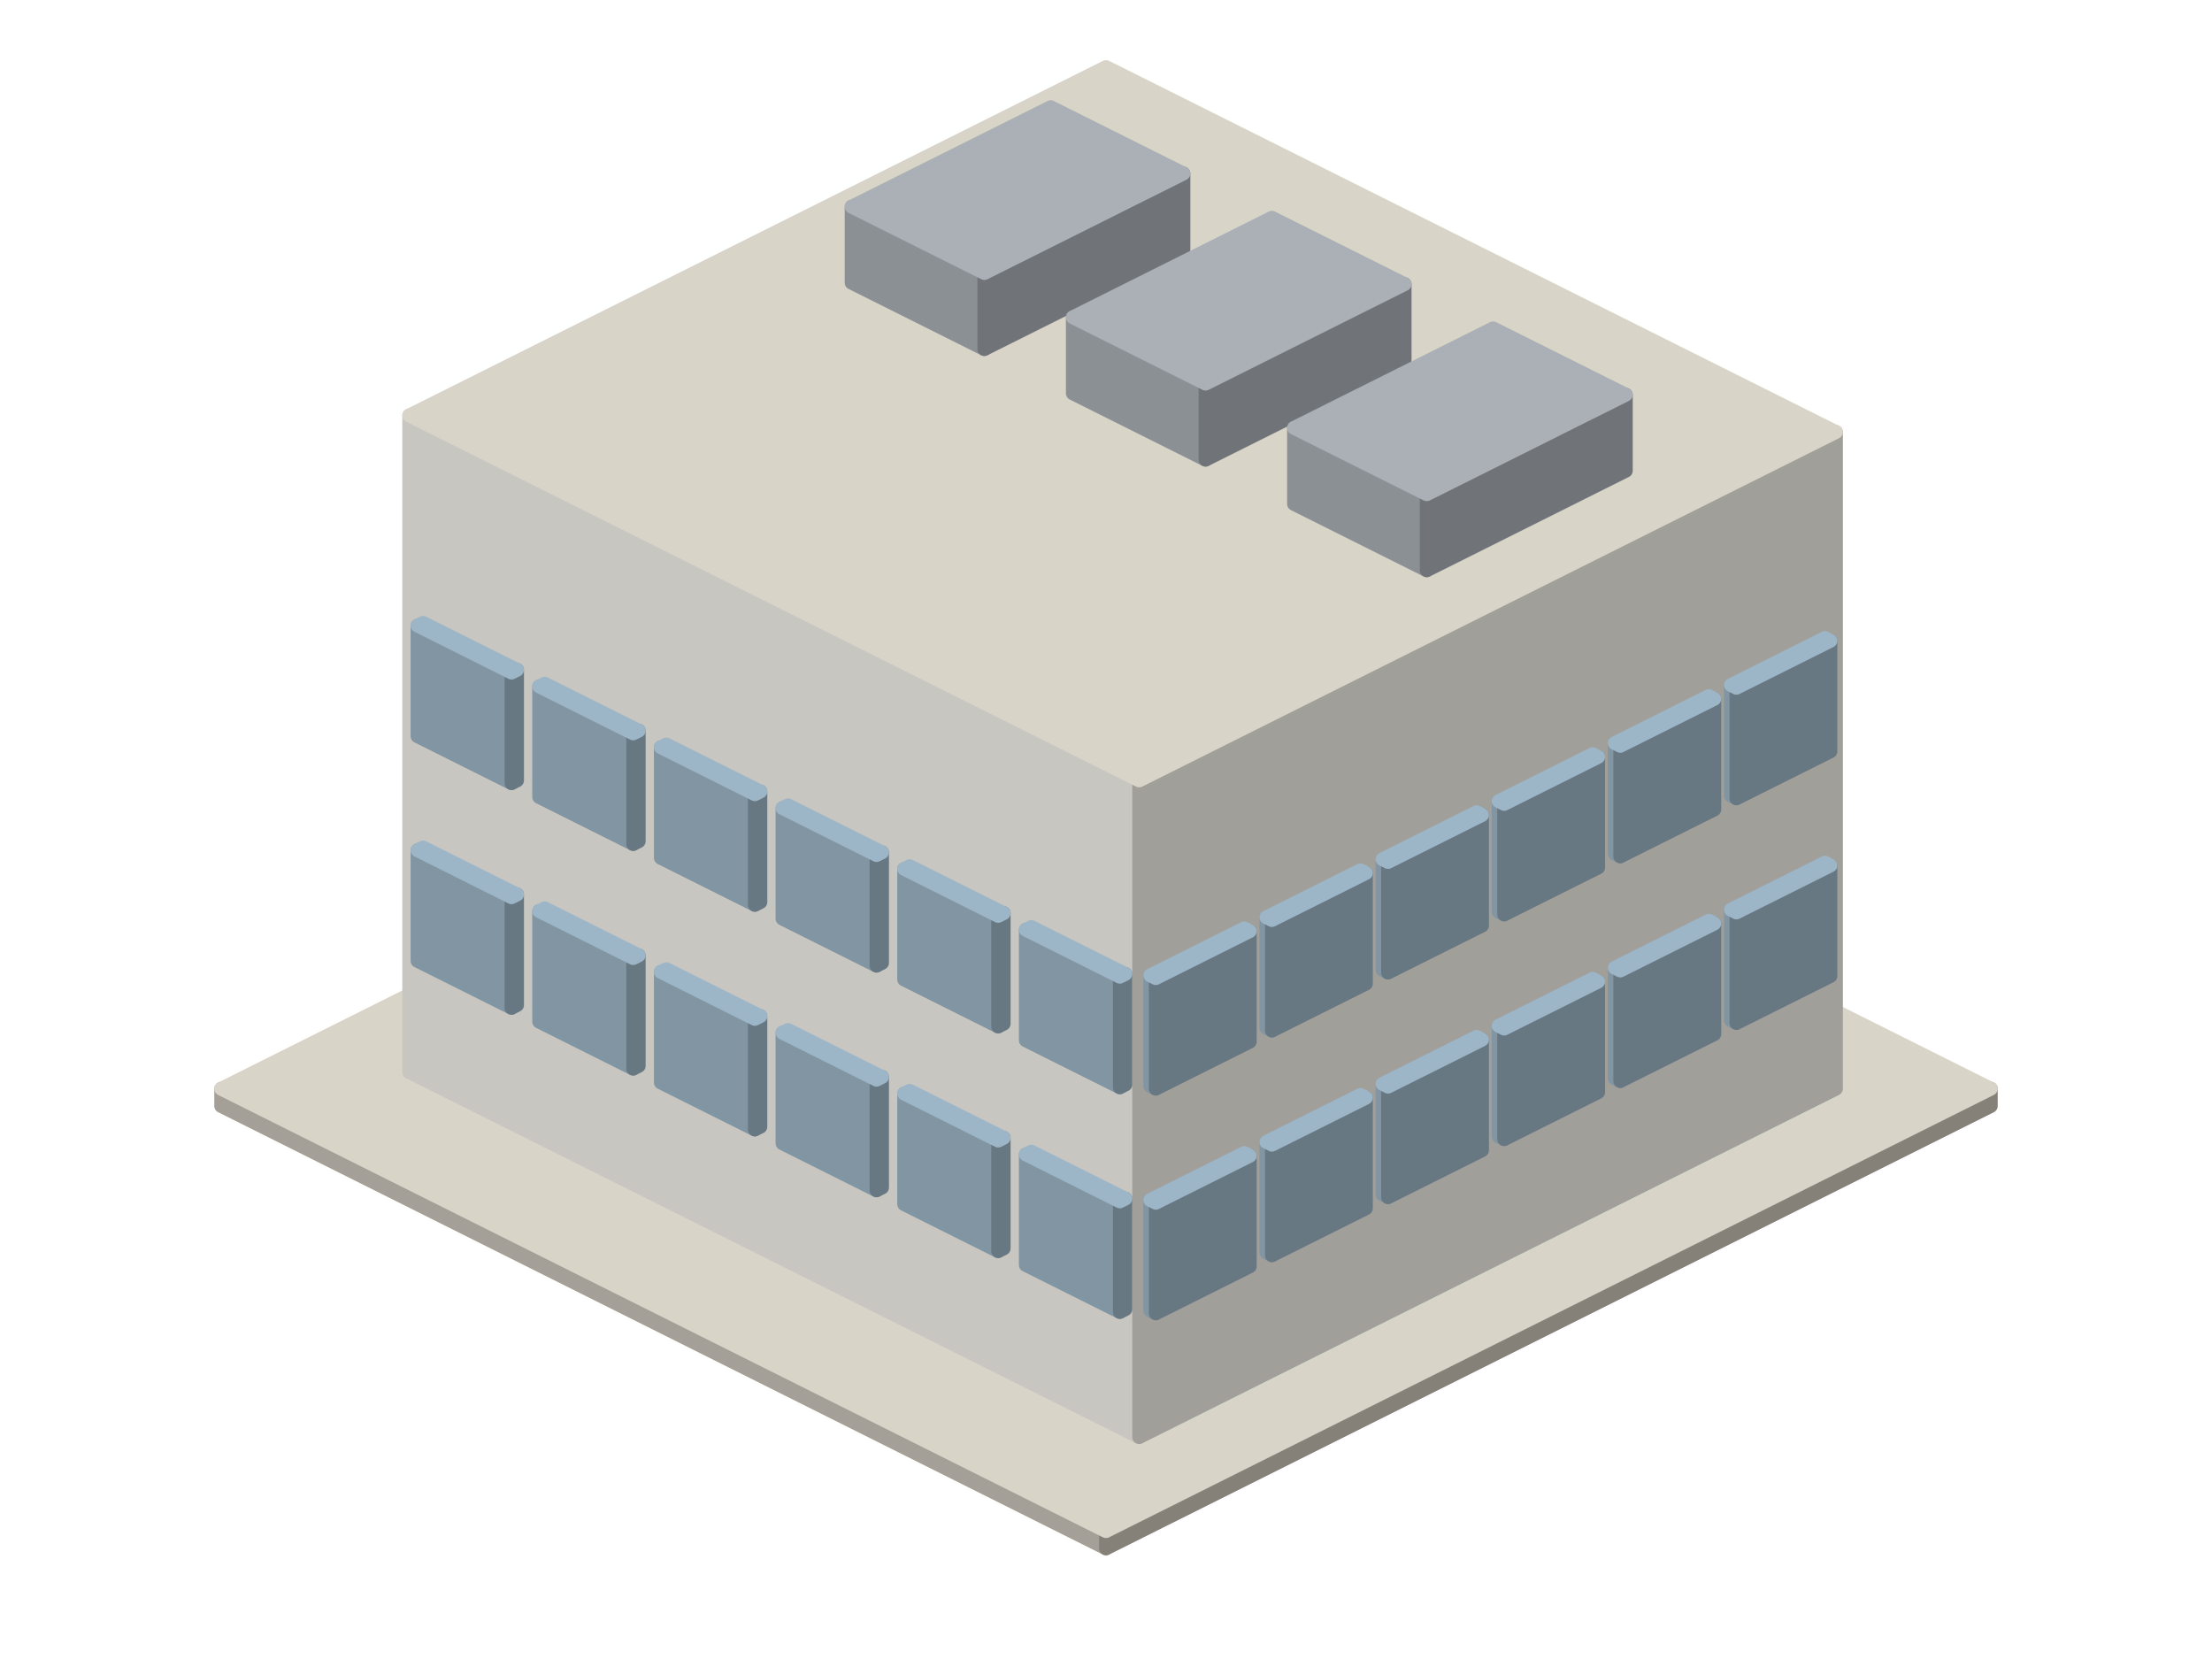
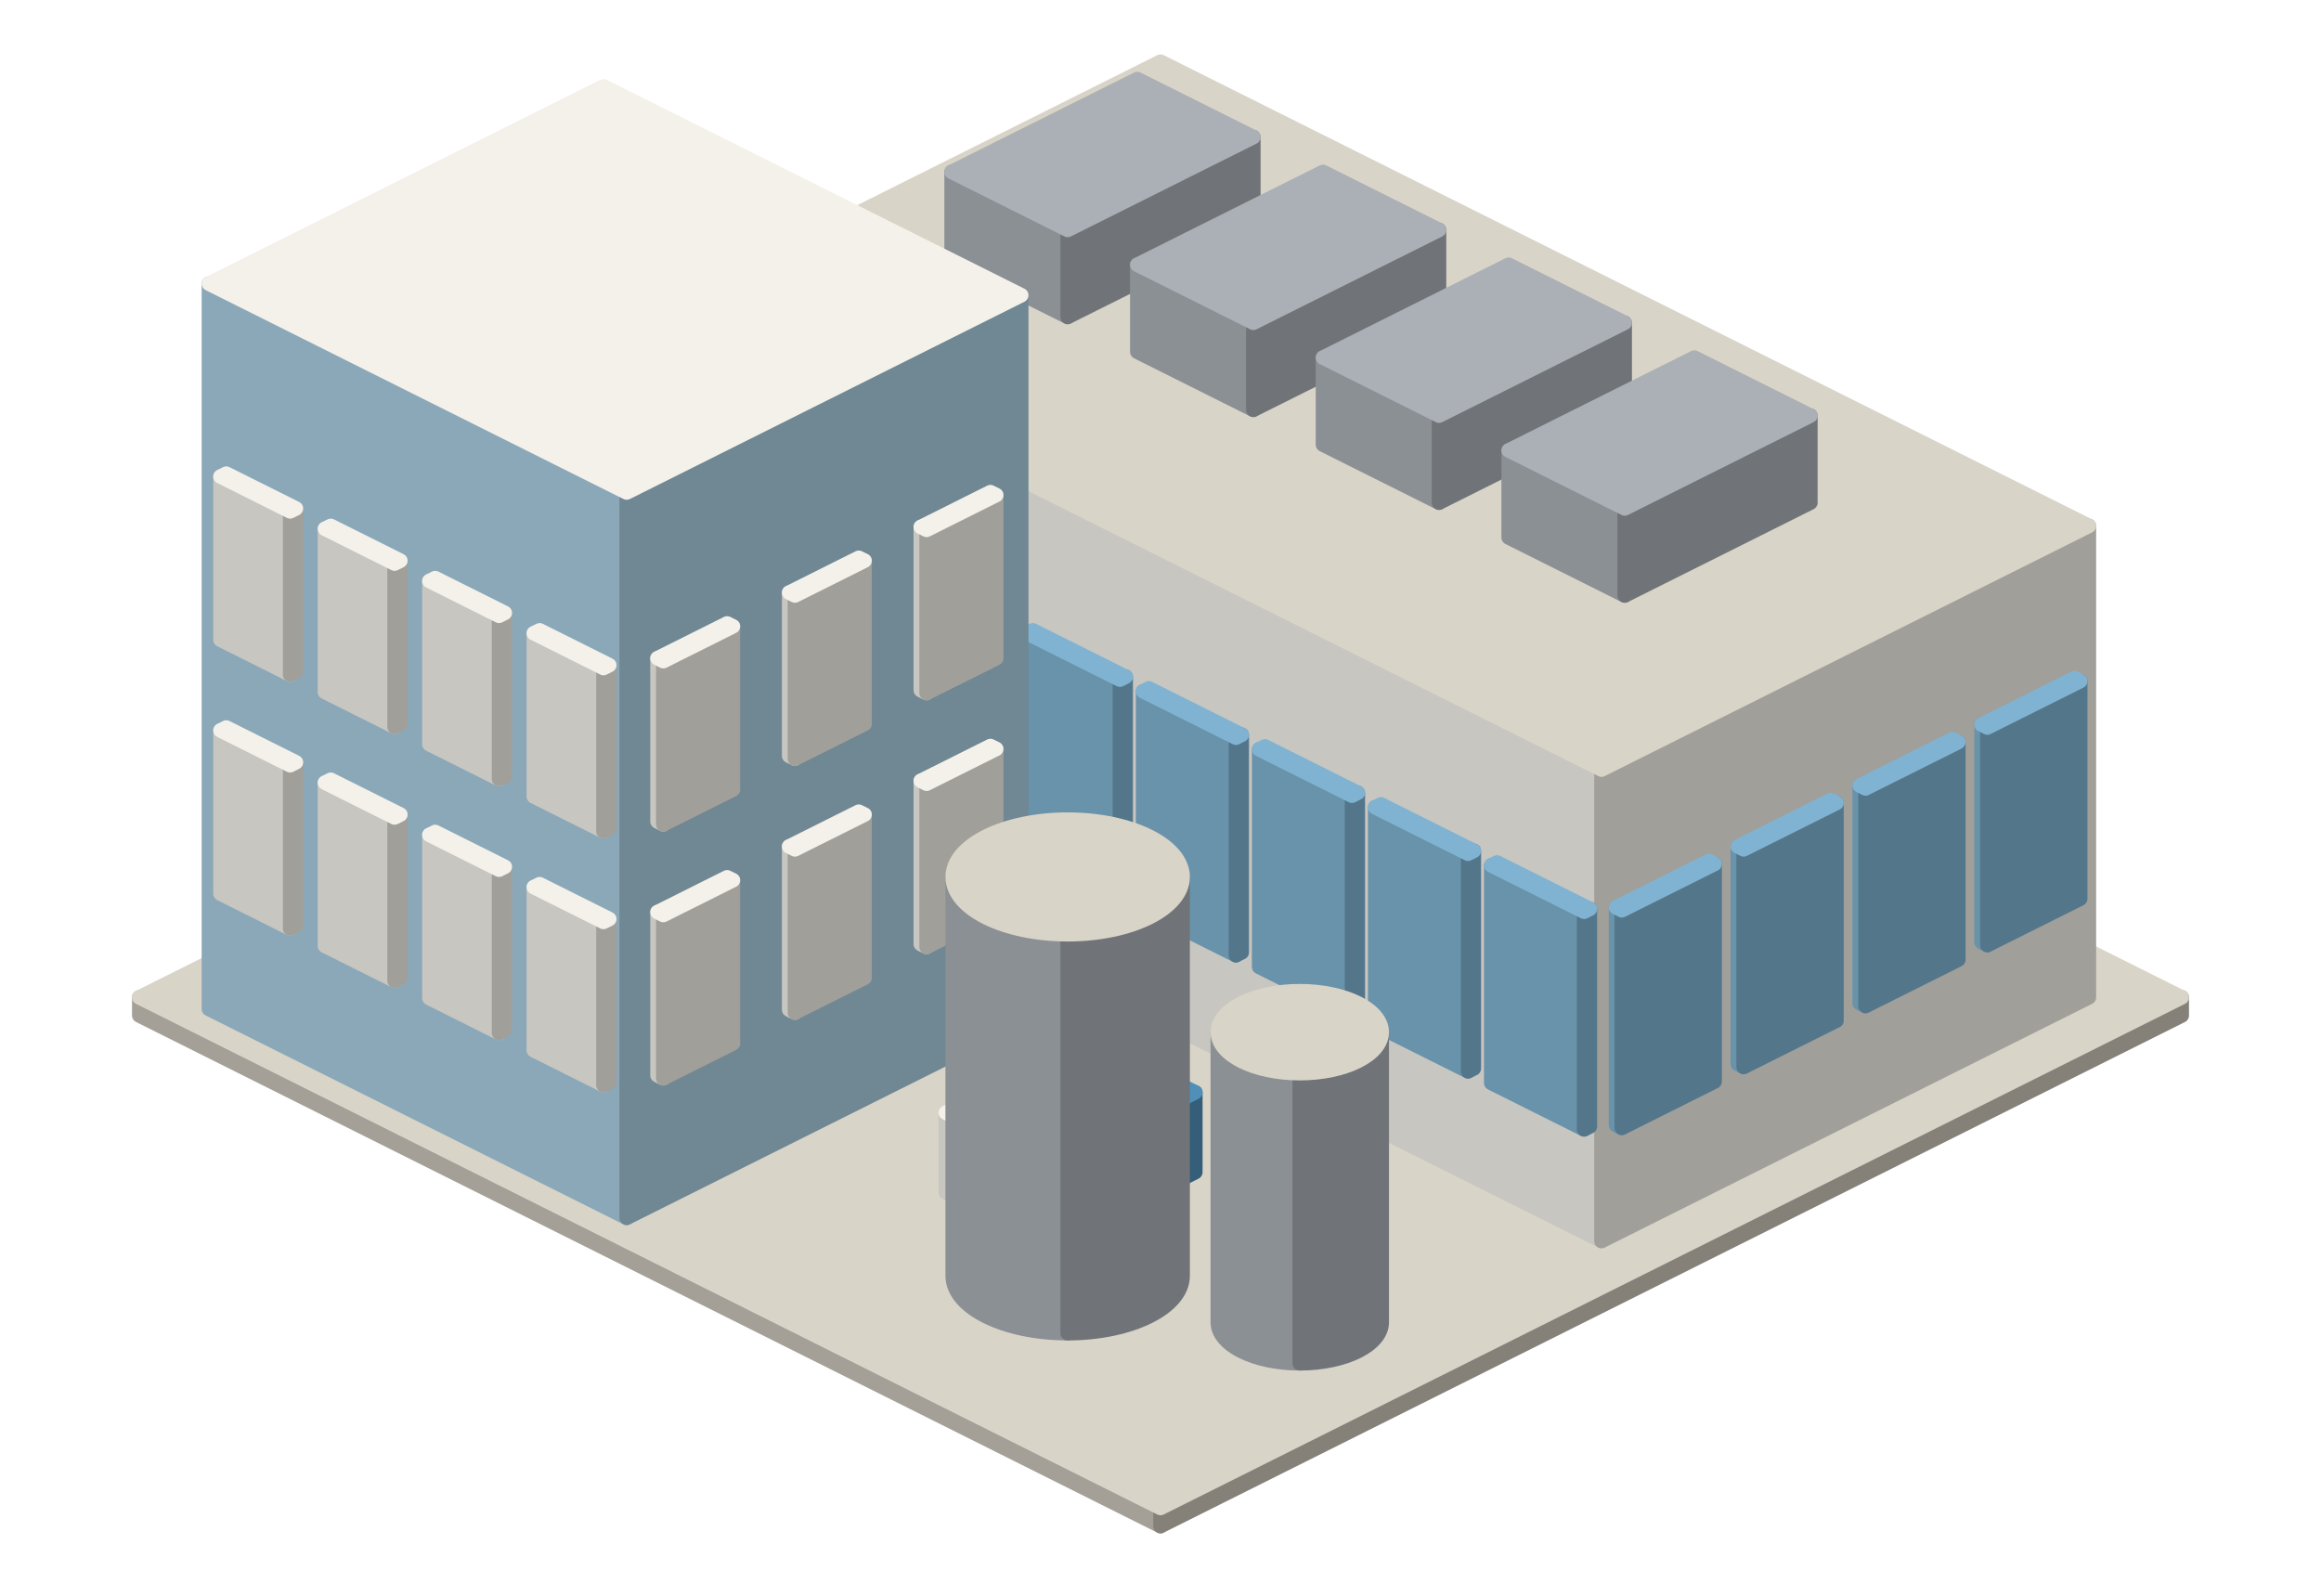
- <svg xmlns="http://www.w3.org/2000/svg" width="64" height="48" viewBox="0 0 64 48">
-   <g transform="translate(0 16)" stroke-linejoin="round" stroke-width="0.4">
-     <polygon points="6.40,16.00 32.00,28.80 32.00,28.30 6.40,15.50" fill="#a5a097" stroke="#a5a097" />
-     <polygon points="57.60,16.00 32.00,28.80 32.00,28.30 57.60,15.50" fill="#858179" stroke="#858179" />
-     <polygon points="32.00,2.70 57.60,15.50 32.00,28.30 6.40,15.50" fill="#d9d4c8" stroke="#d9d4c8" />
-     <polygon points="11.84,15.02 32.96,25.58 32.96,6.58 11.84,-3.98" fill="#c8c6c0" stroke="#c8c6c0" />
-     <polygon points="53.12,15.50 32.96,25.58 32.96,6.58 53.12,-3.50" fill="#a19f9a" stroke="#a19f9a" />
-     <polygon points="32.00,-14.06 53.12,-3.50 32.96,6.58 11.84,-3.98" fill="#d9d4c8" stroke="#d9d4c8" />
-     <polygon points="24.64,-7.82 28.48,-5.90 28.48,-8.10 24.64,-10.02" fill="#8b9095" stroke="#8b9095" />
-     <polygon points="34.24,-8.78 28.48,-5.90 28.48,-8.10 34.24,-10.98" fill="#707478" stroke="#707478" />
-     <polygon points="30.40,-12.90 34.24,-10.98 28.48,-8.10 24.64,-10.02" fill="#aab0b6" stroke="#aab0b6" />
-     <polygon points="31.04,-4.62 34.88,-2.70 34.88,-4.90 31.04,-6.82" fill="#8b9095" stroke="#8b9095" />
-     <polygon points="40.64,-5.58 34.88,-2.70 34.88,-4.90 40.64,-7.78" fill="#707478" stroke="#707478" />
-     <polygon points="36.80,-9.70 40.64,-7.78 34.88,-4.90 31.04,-6.82" fill="#aab0b6" stroke="#aab0b6" />
-     <polygon points="12.08,11.80 14.80,13.16 14.80,9.96 12.08,8.60" fill="#8195a3" stroke="#8195a3" />
-     <polygon points="14.96,13.08 14.80,13.16 14.80,9.96 14.96,9.88" fill="#687883" stroke="#687883" />
-     <polygon points="12.24,8.52 14.96,9.88 14.80,9.96 12.08,8.60" fill="#9db6c7" stroke="#9db6c7" />
-     <polygon points="12.08,5.30 14.80,6.66 14.80,3.46 12.08,2.10" fill="#8195a3" stroke="#8195a3" />
-     <polygon points="14.96,6.58 14.80,6.66 14.80,3.46 14.96,3.38" fill="#687883" stroke="#687883" />
-     <polygon points="12.24,2.02 14.96,3.38 14.80,3.46 12.08,2.10" fill="#9db6c7" stroke="#9db6c7" />
-     <polygon points="50.08,13.52 50.24,13.60 50.24,10.40 50.08,10.32" fill="#8195a3" stroke="#8195a3" />
-     <polygon points="52.96,12.24 50.24,13.60 50.24,10.40 52.96,9.04" fill="#687883" stroke="#687883" />
-     <polygon points="52.80,8.96 52.96,9.04 50.24,10.40 50.08,10.32" fill="#9db6c7" stroke="#9db6c7" />
-     <polygon points="50.08,7.02 50.24,7.10 50.24,3.90 50.08,3.82" fill="#8195a3" stroke="#8195a3" />
-     <polygon points="52.96,5.74 50.24,7.10 50.24,3.90 52.96,2.54" fill="#687883" stroke="#687883" />
-     <polygon points="52.80,2.46 52.96,2.54 50.24,3.90 50.08,3.82" fill="#9db6c7" stroke="#9db6c7" />
-     <polygon points="37.44,-1.42 41.28,0.50 41.28,-1.70 37.44,-3.62" fill="#8b9095" stroke="#8b9095" />
-     <polygon points="47.04,-2.38 41.28,0.50 41.28,-1.70 47.04,-4.58" fill="#707478" stroke="#707478" />
-     <polygon points="43.20,-6.50 47.04,-4.58 41.28,-1.70 37.44,-3.62" fill="#aab0b6" stroke="#aab0b6" />
-     <polygon points="15.60,13.56 18.32,14.92 18.32,11.72 15.60,10.36" fill="#8195a3" stroke="#8195a3" />
-     <polygon points="18.48,14.84 18.32,14.92 18.32,11.72 18.48,11.64" fill="#687883" stroke="#687883" />
-     <polygon points="15.76,10.28 18.48,11.64 18.32,11.72 15.60,10.36" fill="#9db6c7" stroke="#9db6c7" />
-     <polygon points="15.60,7.06 18.32,8.42 18.32,5.22 15.60,3.86" fill="#8195a3" stroke="#8195a3" />
-     <polygon points="18.48,8.34 18.32,8.42 18.32,5.22 18.48,5.14" fill="#687883" stroke="#687883" />
-     <polygon points="15.76,3.78 18.48,5.14 18.32,5.22 15.60,3.86" fill="#9db6c7" stroke="#9db6c7" />
-     <polygon points="46.72,15.20 46.88,15.28 46.88,12.08 46.72,12.00" fill="#8195a3" stroke="#8195a3" />
-     <polygon points="49.60,13.92 46.88,15.28 46.88,12.08 49.60,10.72" fill="#687883" stroke="#687883" />
-     <polygon points="49.44,10.64 49.60,10.72 46.88,12.08 46.72,12.00" fill="#9db6c7" stroke="#9db6c7" />
-     <polygon points="46.72,8.70 46.88,8.78 46.88,5.58 46.72,5.50" fill="#8195a3" stroke="#8195a3" />
-     <polygon points="49.60,7.42 46.88,8.78 46.88,5.58 49.60,4.22" fill="#687883" stroke="#687883" />
-     <polygon points="49.44,4.14 49.60,4.22 46.88,5.58 46.72,5.50" fill="#9db6c7" stroke="#9db6c7" />
-     <polygon points="19.12,15.32 21.84,16.68 21.84,13.48 19.12,12.12" fill="#8195a3" stroke="#8195a3" />
-     <polygon points="22.00,16.60 21.84,16.68 21.84,13.48 22.00,13.40" fill="#687883" stroke="#687883" />
-     <polygon points="19.28,12.04 22.00,13.40 21.84,13.48 19.12,12.12" fill="#9db6c7" stroke="#9db6c7" />
-     <polygon points="19.12,8.82 21.84,10.18 21.84,6.98 19.12,5.62" fill="#8195a3" stroke="#8195a3" />
-     <polygon points="22.00,10.10 21.84,10.18 21.84,6.98 22.00,6.90" fill="#687883" stroke="#687883" />
-     <polygon points="19.28,5.54 22.00,6.90 21.84,6.98 19.12,5.62" fill="#9db6c7" stroke="#9db6c7" />
-     <polygon points="43.36,16.88 43.52,16.96 43.52,13.76 43.36,13.68" fill="#8195a3" stroke="#8195a3" />
-     <polygon points="46.24,15.60 43.52,16.96 43.52,13.76 46.24,12.40" fill="#687883" stroke="#687883" />
-     <polygon points="46.08,12.32 46.24,12.40 43.52,13.76 43.36,13.68" fill="#9db6c7" stroke="#9db6c7" />
-     <polygon points="43.36,10.38 43.52,10.46 43.52,7.26 43.36,7.18" fill="#8195a3" stroke="#8195a3" />
-     <polygon points="46.24,9.10 43.52,10.46 43.52,7.26 46.24,5.90" fill="#687883" stroke="#687883" />
-     <polygon points="46.08,5.82 46.24,5.90 43.52,7.26 43.36,7.18" fill="#9db6c7" stroke="#9db6c7" />
-     <polygon points="22.64,17.08 25.36,18.44 25.36,15.24 22.64,13.88" fill="#8195a3" stroke="#8195a3" />
-     <polygon points="25.52,18.36 25.36,18.44 25.36,15.24 25.52,15.16" fill="#687883" stroke="#687883" />
-     <polygon points="22.80,13.80 25.52,15.16 25.36,15.24 22.64,13.88" fill="#9db6c7" stroke="#9db6c7" />
-     <polygon points="22.64,10.58 25.36,11.94 25.36,8.74 22.64,7.38" fill="#8195a3" stroke="#8195a3" />
-     <polygon points="25.52,11.86 25.36,11.94 25.36,8.74 25.52,8.66" fill="#687883" stroke="#687883" />
-     <polygon points="22.80,7.30 25.52,8.66 25.36,8.74 22.64,7.38" fill="#9db6c7" stroke="#9db6c7" />
-     <polygon points="40.00,18.56 40.16,18.64 40.16,15.44 40.00,15.36" fill="#8195a3" stroke="#8195a3" />
-     <polygon points="42.88,17.28 40.16,18.64 40.16,15.44 42.88,14.08" fill="#687883" stroke="#687883" />
-     <polygon points="42.72,14.00 42.88,14.08 40.16,15.44 40.00,15.36" fill="#9db6c7" stroke="#9db6c7" />
-     <polygon points="40.00,12.06 40.16,12.14 40.16,8.94 40.00,8.86" fill="#8195a3" stroke="#8195a3" />
-     <polygon points="42.88,10.78 40.16,12.14 40.16,8.94 42.88,7.58" fill="#687883" stroke="#687883" />
-     <polygon points="42.72,7.50 42.88,7.58 40.16,8.94 40.00,8.86" fill="#9db6c7" stroke="#9db6c7" />
-     <polygon points="26.16,18.84 28.88,20.20 28.88,17.00 26.16,15.64" fill="#8195a3" stroke="#8195a3" />
-     <polygon points="29.04,20.12 28.88,20.20 28.88,17.00 29.04,16.92" fill="#687883" stroke="#687883" />
-     <polygon points="26.32,15.56 29.04,16.92 28.88,17.00 26.16,15.64" fill="#9db6c7" stroke="#9db6c7" />
-     <polygon points="26.16,12.34 28.88,13.70 28.88,10.50 26.16,9.14" fill="#8195a3" stroke="#8195a3" />
-     <polygon points="29.04,13.62 28.88,13.70 28.88,10.50 29.04,10.42" fill="#687883" stroke="#687883" />
-     <polygon points="26.32,9.06 29.04,10.42 28.88,10.50 26.16,9.14" fill="#9db6c7" stroke="#9db6c7" />
-     <polygon points="36.64,20.24 36.80,20.32 36.80,17.12 36.64,17.04" fill="#8195a3" stroke="#8195a3" />
-     <polygon points="39.52,18.96 36.80,20.32 36.80,17.12 39.52,15.76" fill="#687883" stroke="#687883" />
-     <polygon points="39.36,15.68 39.52,15.76 36.80,17.12 36.64,17.04" fill="#9db6c7" stroke="#9db6c7" />
-     <polygon points="36.64,13.74 36.80,13.82 36.80,10.62 36.64,10.54" fill="#8195a3" stroke="#8195a3" />
-     <polygon points="39.52,12.46 36.80,13.82 36.80,10.62 39.52,9.26" fill="#687883" stroke="#687883" />
-     <polygon points="39.36,9.18 39.52,9.26 36.80,10.62 36.64,10.54" fill="#9db6c7" stroke="#9db6c7" />
-     <polygon points="29.68,20.60 32.40,21.96 32.40,18.76 29.68,17.40" fill="#8195a3" stroke="#8195a3" />
-     <polygon points="32.56,21.88 32.40,21.96 32.40,18.76 32.56,18.68" fill="#687883" stroke="#687883" />
-     <polygon points="29.84,17.32 32.56,18.68 32.40,18.76 29.68,17.40" fill="#9db6c7" stroke="#9db6c7" />
-     <polygon points="29.68,14.10 32.40,15.46 32.40,12.26 29.68,10.90" fill="#8195a3" stroke="#8195a3" />
-     <polygon points="32.56,15.38 32.40,15.46 32.40,12.26 32.56,12.18" fill="#687883" stroke="#687883" />
-     <polygon points="29.84,10.82 32.56,12.18 32.40,12.26 29.68,10.90" fill="#9db6c7" stroke="#9db6c7" />
-     <polygon points="33.28,21.92 33.44,22.00 33.44,18.80 33.28,18.72" fill="#8195a3" stroke="#8195a3" />
-     <polygon points="36.16,20.64 33.44,22.00 33.44,18.80 36.16,17.44" fill="#687883" stroke="#687883" />
-     <polygon points="36.00,17.36 36.16,17.44 33.44,18.80 33.28,18.72" fill="#9db6c7" stroke="#9db6c7" />
-     <polygon points="33.28,15.42 33.44,15.50 33.44,12.30 33.28,12.22" fill="#8195a3" stroke="#8195a3" />
-     <polygon points="36.16,14.14 33.44,15.50 33.44,12.30 36.16,10.94" fill="#687883" stroke="#687883" />
-     <polygon points="36.00,10.86 36.16,10.94 33.44,12.30 33.28,12.22" fill="#9db6c7" stroke="#9db6c7" />
+ <svg xmlns="http://www.w3.org/2000/svg" width="64" height="44" viewBox="0 0 64 44">
+   <g transform="translate(0 12)" stroke-linejoin="round" stroke-width="0.4">
+     <polygon points="3.84,16.00 32.00,30.08 32.00,29.58 3.84,15.50" fill="#a5a097" stroke="#a5a097" />
+     <polygon points="60.16,16.00 32.00,30.08 32.00,29.58 60.16,15.50" fill="#858179" stroke="#858179" />
+     <polygon points="32.00,1.42 60.16,15.50 32.00,29.58 3.84,15.50" fill="#d9d4c8" stroke="#d9d4c8" />
+     <polygon points="18.56,9.42 44.16,22.22 44.16,9.22 18.56,-3.58" fill="#c8c6c0" stroke="#c8c6c0" />
+     <polygon points="57.60,15.50 44.16,22.22 44.16,9.22 57.60,2.50" fill="#a19f9a" stroke="#a19f9a" />
+     <polygon points="32.00,-10.30 57.60,2.50 44.16,9.22 18.56,-3.58" fill="#d9d4c8" stroke="#d9d4c8" />
+     <polygon points="26.24,-4.86 29.44,-3.26 29.44,-5.66 26.24,-7.26" fill="#8b9095" stroke="#8b9095" />
+     <polygon points="34.56,-5.82 29.44,-3.26 29.44,-5.66 34.56,-8.22" fill="#707478" stroke="#707478" />
+     <polygon points="31.36,-9.82 34.56,-8.22 29.44,-5.66 26.24,-7.26" fill="#aab0b6" stroke="#aab0b6" />
+     <polygon points="31.36,-2.30 34.56,-0.70 34.56,-3.10 31.36,-4.70" fill="#8b9095" stroke="#8b9095" />
+     <polygon points="39.68,-3.26 34.56,-0.70 34.56,-3.10 39.68,-5.66" fill="#707478" stroke="#707478" />
+     <polygon points="36.48,-7.26 39.68,-5.66 34.56,-3.10 31.36,-4.70" fill="#aab0b6" stroke="#aab0b6" />
+     <polygon points="18.72,6.66 21.28,7.94 21.28,1.94 18.72,0.66" fill="#6893ab" stroke="#6893ab" />
+     <polygon points="21.44,7.86 21.28,7.94 21.28,1.94 21.44,1.86" fill="#54768a" stroke="#54768a" />
+     <polygon points="18.88,0.58 21.44,1.86 21.28,1.94 18.72,0.66" fill="#7fb3d1" stroke="#7fb3d1" />
+     <polygon points="21.92,8.26 24.48,9.54 24.48,3.54 21.92,2.26" fill="#6893ab" stroke="#6893ab" />
+     <polygon points="24.64,9.46 24.48,9.54 24.48,3.54 24.64,3.46" fill="#54768a" stroke="#54768a" />
+     <polygon points="22.08,2.18 24.64,3.46 24.48,3.54 21.92,2.26" fill="#7fb3d1" stroke="#7fb3d1" />
+     <polygon points="36.48,0.26 39.68,1.86 39.68,-0.54 36.48,-2.14" fill="#8b9095" stroke="#8b9095" />
+     <polygon points="44.80,-0.70 39.68,1.86 39.68,-0.54 44.80,-3.10" fill="#707478" stroke="#707478" />
+     <polygon points="41.60,-4.70 44.80,-3.10 39.68,-0.54 36.48,-2.14" fill="#aab0b6" stroke="#aab0b6" />
+     <polygon points="25.12,9.86 27.68,11.14 27.68,5.14 25.12,3.86" fill="#6893ab" stroke="#6893ab" />
+     <polygon points="27.84,11.06 27.68,11.14 27.68,5.14 27.84,5.06" fill="#54768a" stroke="#54768a" />
+     <polygon points="25.28,3.78 27.84,5.06 27.68,5.14 25.12,3.86" fill="#7fb3d1" stroke="#7fb3d1" />
+     <polygon points="28.32,11.46 30.88,12.74 30.88,6.74 28.32,5.46" fill="#6893ab" stroke="#6893ab" />
+     <polygon points="31.04,12.66 30.88,12.74 30.88,6.74 31.04,6.66" fill="#54768a" stroke="#54768a" />
+     <polygon points="28.48,5.38 31.04,6.66 30.88,6.74 28.32,5.46" fill="#7fb3d1" stroke="#7fb3d1" />
+     <polygon points="41.60,2.82 44.80,4.42 44.80,2.02 41.60,0.42" fill="#8b9095" stroke="#8b9095" />
+     <polygon points="49.92,1.86 44.80,4.42 44.80,2.02 49.92,-0.54" fill="#707478" stroke="#707478" />
+     <polygon points="46.72,-2.14 49.92,-0.54 44.80,2.02 41.60,0.42" fill="#aab0b6" stroke="#aab0b6" />
+     <polygon points="5.76,15.82 17.28,21.58 17.28,1.58 5.76,-4.18" fill="#8ba8b8" stroke="#8ba8b8" />
+     <polygon points="28.16,16.14 17.28,21.58 17.28,1.58 28.16,-3.86" fill="#708794" stroke="#708794" />
+     <polygon points="16.64,-9.62 28.16,-3.86 17.28,1.58 5.76,-4.18" fill="#f4f1ea" stroke="#f4f1ea" />
+     <polygon points="54.64,13.98 54.80,14.06 54.80,8.06 54.64,7.98" fill="#6893ab" stroke="#6893ab" />
+     <polygon points="57.36,12.78 54.80,14.06 54.80,8.06 57.36,6.78" fill="#54768a" stroke="#54768a" />
+     <polygon points="57.20,6.70 57.36,6.78 54.80,8.06 54.64,7.98" fill="#7fb3d1" stroke="#7fb3d1" />
+     <polygon points="6.08,12.64 8.00,13.60 8.00,9.10 6.08,8.14" fill="#c8c6c0" stroke="#c8c6c0" />
+     <polygon points="8.16,13.52 8.00,13.60 8.00,9.10 8.16,9.02" fill="#a19f9a" stroke="#a19f9a" />
+     <polygon points="6.24,8.06 8.16,9.02 8.00,9.10 6.08,8.14" fill="#f4f1ea" stroke="#f4f1ea" />
+     <polygon points="6.08,5.64 8.00,6.60 8.00,2.10 6.08,1.14" fill="#c8c6c0" stroke="#c8c6c0" />
+     <polygon points="8.16,6.52 8.00,6.60 8.00,2.10 8.16,2.02" fill="#a19f9a" stroke="#a19f9a" />
+     <polygon points="6.24,1.06 8.16,2.02 8.00,2.10 6.08,1.14" fill="#f4f1ea" stroke="#f4f1ea" />
+     <polygon points="31.52,13.06 34.08,14.34 34.08,8.34 31.52,7.06" fill="#6893ab" stroke="#6893ab" />
+     <polygon points="34.24,14.26 34.08,14.34 34.08,8.34 34.24,8.26" fill="#54768a" stroke="#54768a" />
+     <polygon points="31.68,6.98 34.24,8.26 34.08,8.34 31.52,7.06" fill="#7fb3d1" stroke="#7fb3d1" />
+     <polygon points="25.39,14.03 25.55,14.11 25.55,9.61 25.39,9.53" fill="#c8c6c0" stroke="#c8c6c0" />
+     <polygon points="27.47,13.15 25.55,14.11 25.55,9.61 27.47,8.65" fill="#a19f9a" stroke="#a19f9a" />
+     <polygon points="27.31,8.57 27.47,8.65 25.55,9.61 25.39,9.53" fill="#f4f1ea" stroke="#f4f1ea" />
+     <polygon points="25.39,7.03 25.55,7.11 25.55,2.61 25.39,2.53" fill="#c8c6c0" stroke="#c8c6c0" />
+     <polygon points="27.47,6.15 25.55,7.11 25.55,2.61 27.47,1.65" fill="#a19f9a" stroke="#a19f9a" />
+     <polygon points="27.31,1.57 27.47,1.65 25.55,2.61 25.39,2.53" fill="#f4f1ea" stroke="#f4f1ea" />
+     <polygon points="8.96,14.08 10.88,15.04 10.88,10.54 8.96,9.58" fill="#c8c6c0" stroke="#c8c6c0" />
+     <polygon points="11.04,14.96 10.88,15.04 10.88,10.54 11.04,10.46" fill="#a19f9a" stroke="#a19f9a" />
+     <polygon points="9.12,9.50 11.04,10.46 10.88,10.54 8.96,9.58" fill="#f4f1ea" stroke="#f4f1ea" />
+     <polygon points="8.96,7.08 10.88,8.04 10.88,3.54 8.96,2.58" fill="#c8c6c0" stroke="#c8c6c0" />
+     <polygon points="11.04,7.96 10.88,8.04 10.88,3.54 11.04,3.46" fill="#a19f9a" stroke="#a19f9a" />
+     <polygon points="9.12,2.50 11.04,3.46 10.88,3.54 8.96,2.58" fill="#f4f1ea" stroke="#f4f1ea" />
+     <polygon points="51.28,15.66 51.44,15.74 51.44,9.74 51.28,9.66" fill="#6893ab" stroke="#6893ab" />
+     <polygon points="54.00,14.46 51.44,15.74 51.44,9.74 54.00,8.46" fill="#54768a" stroke="#54768a" />
+     <polygon points="53.84,8.38 54.00,8.46 51.44,9.74 51.28,9.66" fill="#7fb3d1" stroke="#7fb3d1" />
+     <polygon points="34.72,14.66 37.28,15.94 37.28,9.94 34.72,8.66" fill="#6893ab" stroke="#6893ab" />
+     <polygon points="37.44,15.86 37.28,15.94 37.28,9.94 37.44,9.86" fill="#54768a" stroke="#54768a" />
+     <polygon points="34.88,8.58 37.44,9.86 37.28,9.94 34.72,8.66" fill="#7fb3d1" stroke="#7fb3d1" />
+     <polygon points="21.76,15.84 21.92,15.92 21.92,11.42 21.76,11.34" fill="#c8c6c0" stroke="#c8c6c0" />
+     <polygon points="23.84,14.96 21.92,15.92 21.92,11.42 23.84,10.46" fill="#a19f9a" stroke="#a19f9a" />
+     <polygon points="23.68,10.38 23.84,10.46 21.92,11.42 21.76,11.34" fill="#f4f1ea" stroke="#f4f1ea" />
+     <polygon points="21.76,8.84 21.92,8.92 21.92,4.42 21.76,4.34" fill="#c8c6c0" stroke="#c8c6c0" />
+     <polygon points="23.84,7.96 21.92,8.92 21.92,4.42 23.84,3.46" fill="#a19f9a" stroke="#a19f9a" />
+     <polygon points="23.68,3.38 23.84,3.46 21.92,4.42 21.76,4.34" fill="#f4f1ea" stroke="#f4f1ea" />
+     <polygon points="28.64,19.60 31.52,21.04 31.52,18.84 28.64,17.40" fill="#417597" stroke="#417597" />
+     <polygon points="32.96,20.32 31.52,21.04 31.52,18.84 32.96,18.12" fill="#345e79" stroke="#345e79" />
+     <polygon points="30.08,16.68 32.96,18.12 31.52,18.84 28.64,17.40" fill="#4f8fb8" stroke="#4f8fb8" />
+     <polygon points="29.63,17.70 30.91,18.34 30.91,16.74 29.63,16.10" fill="#96a1a7" stroke="#96a1a7" />
+     <polygon points="31.97,17.82 30.91,18.34 30.91,16.74 31.97,16.22" fill="#798187" stroke="#798187" />
+     <polygon points="30.69,15.58 31.97,16.22 30.91,16.74 29.63,16.10" fill="#4f8fb8" stroke="#4f8fb8" />
+     <polygon points="11.84,15.52 13.76,16.48 13.76,11.98 11.84,11.02" fill="#c8c6c0" stroke="#c8c6c0" />
+     <polygon points="13.92,16.40 13.76,16.48 13.76,11.98 13.92,11.90" fill="#a19f9a" stroke="#a19f9a" />
+     <polygon points="12.00,10.94 13.92,11.90 13.76,11.98 11.84,11.02" fill="#f4f1ea" stroke="#f4f1ea" />
+     <polygon points="11.84,8.52 13.76,9.48 13.76,4.98 11.84,4.02" fill="#c8c6c0" stroke="#c8c6c0" />
+     <polygon points="13.92,9.40 13.76,9.48 13.76,4.98 13.92,4.90" fill="#a19f9a" stroke="#a19f9a" />
+     <polygon points="12.00,3.94 13.92,4.90 13.76,4.98 11.84,4.02" fill="#f4f1ea" stroke="#f4f1ea" />
+     <polygon points="47.92,17.34 48.08,17.42 48.08,11.42 47.92,11.34" fill="#6893ab" stroke="#6893ab" />
+     <polygon points="50.64,16.14 48.08,17.42 48.08,11.42 50.64,10.14" fill="#54768a" stroke="#54768a" />
+     <polygon points="50.48,10.06 50.64,10.14 48.08,11.42 47.92,11.34" fill="#7fb3d1" stroke="#7fb3d1" />
+     <polygon points="37.92,16.26 40.48,17.54 40.48,11.54 37.92,10.26" fill="#6893ab" stroke="#6893ab" />
+     <polygon points="40.64,17.46 40.48,17.54 40.48,11.54 40.64,11.46" fill="#54768a" stroke="#54768a" />
+     <polygon points="38.08,10.18 40.64,11.46 40.48,11.54 37.92,10.26" fill="#7fb3d1" stroke="#7fb3d1" />
+     <polygon points="18.13,17.65 18.29,17.73 18.29,13.23 18.13,13.15" fill="#c8c6c0" stroke="#c8c6c0" />
+     <polygon points="20.21,16.77 18.29,17.73 18.29,13.23 20.21,12.27" fill="#a19f9a" stroke="#a19f9a" />
+     <polygon points="20.05,12.19 20.21,12.27 18.29,13.23 18.13,13.15" fill="#f4f1ea" stroke="#f4f1ea" />
+     <polygon points="18.13,10.65 18.29,10.73 18.29,6.23 18.13,6.15" fill="#c8c6c0" stroke="#c8c6c0" />
+     <polygon points="20.21,9.77 18.29,10.73 18.29,6.23 20.21,5.27" fill="#a19f9a" stroke="#a19f9a" />
+     <polygon points="20.05,5.19 20.21,5.27 18.29,6.23 18.13,6.15" fill="#f4f1ea" stroke="#f4f1ea" />
+     <polygon points="26.08,20.88 28.96,22.32 28.96,20.12 26.08,18.68" fill="#c8c6c0" stroke="#c8c6c0" />
+     <polygon points="30.40,21.60 28.96,22.32 28.96,20.12 30.40,19.40" fill="#a19f9a" stroke="#a19f9a" />
+     <polygon points="27.52,17.96 30.40,19.40 28.96,20.12 26.08,18.68" fill="#f4f1ea" stroke="#f4f1ea" />
+     <polygon points="27.07,18.98 28.35,19.62 28.35,18.02 27.07,17.38" fill="#96a1a7" stroke="#96a1a7" />
+     <polygon points="29.41,19.10 28.35,19.62 28.35,18.02 29.41,17.50" fill="#798187" stroke="#798187" />
+     <polygon points="28.13,16.86 29.41,17.50 28.35,18.02 27.07,17.38" fill="#f4f1ea" stroke="#f4f1ea" />
+     <polygon points="14.72,16.96 16.64,17.92 16.64,13.42 14.72,12.46" fill="#c8c6c0" stroke="#c8c6c0" />
+     <polygon points="16.80,17.84 16.64,17.92 16.64,13.42 16.80,13.34" fill="#a19f9a" stroke="#a19f9a" />
+     <polygon points="14.88,12.38 16.80,13.34 16.64,13.42 14.72,12.46" fill="#f4f1ea" stroke="#f4f1ea" />
+     <polygon points="14.72,9.96 16.64,10.92 16.64,6.42 14.72,5.46" fill="#c8c6c0" stroke="#c8c6c0" />
+     <polygon points="16.80,10.84 16.64,10.92 16.64,6.42 16.80,6.34" fill="#a19f9a" stroke="#a19f9a" />
+     <polygon points="14.88,5.38 16.80,6.34 16.64,6.42 14.72,5.46" fill="#f4f1ea" stroke="#f4f1ea" />
+     <polygon points="44.56,19.02 44.72,19.10 44.72,13.10 44.56,13.02" fill="#6893ab" stroke="#6893ab" />
+     <polygon points="47.28,17.82 44.72,19.10 44.72,13.10 47.28,11.82" fill="#54768a" stroke="#54768a" />
+     <polygon points="47.12,11.74 47.28,11.82 44.72,13.10 44.56,13.02" fill="#7fb3d1" stroke="#7fb3d1" />
+     <polygon points="41.12,17.86 43.68,19.14 43.68,13.14 41.12,11.86" fill="#6893ab" stroke="#6893ab" />
+     <polygon points="43.84,19.06 43.68,19.14 43.68,13.14 43.84,13.06" fill="#54768a" stroke="#54768a" />
+     <polygon points="41.28,11.78 43.84,13.06 43.68,13.14 41.12,11.86" fill="#7fb3d1" stroke="#7fb3d1" />
+     <path d="M 29.44 24.76 A 3.17 1.58 0 0 1 26.27 23.18 L 26.27 12.18 L 29.44 12.18 Z" fill="#8b9095" stroke="#8b9095" />
+     <path d="M 29.44 24.76 A 3.17 1.58 0 0 0 32.61 23.18 L 32.61 12.18 L 29.44 12.18 Z" fill="#707478" stroke="#707478" />
+     <path d="M 26.27 12.18 A 3.17 1.58 0 1 0 32.61 12.18 A 3.17 1.58 0 1 0 26.27 12.18 Z" fill="#d9d4c8" stroke="#d9d4c8" />
+     <path d="M 35.84 25.59 A 2.26 1.13 0 0 1 33.58 24.46 L 33.58 16.46 L 35.84 16.46 Z" fill="#8b9095" stroke="#8b9095" />
+     <path d="M 35.84 25.59 A 2.26 1.13 0 0 0 38.10 24.46 L 38.10 16.46 L 35.84 16.46 Z" fill="#707478" stroke="#707478" />
+     <path d="M 33.58 16.46 A 2.26 1.13 0 1 0 38.10 16.46 A 2.26 1.13 0 1 0 33.58 16.46 Z" fill="#d9d4c8" stroke="#d9d4c8" />
  </g>
</svg>
